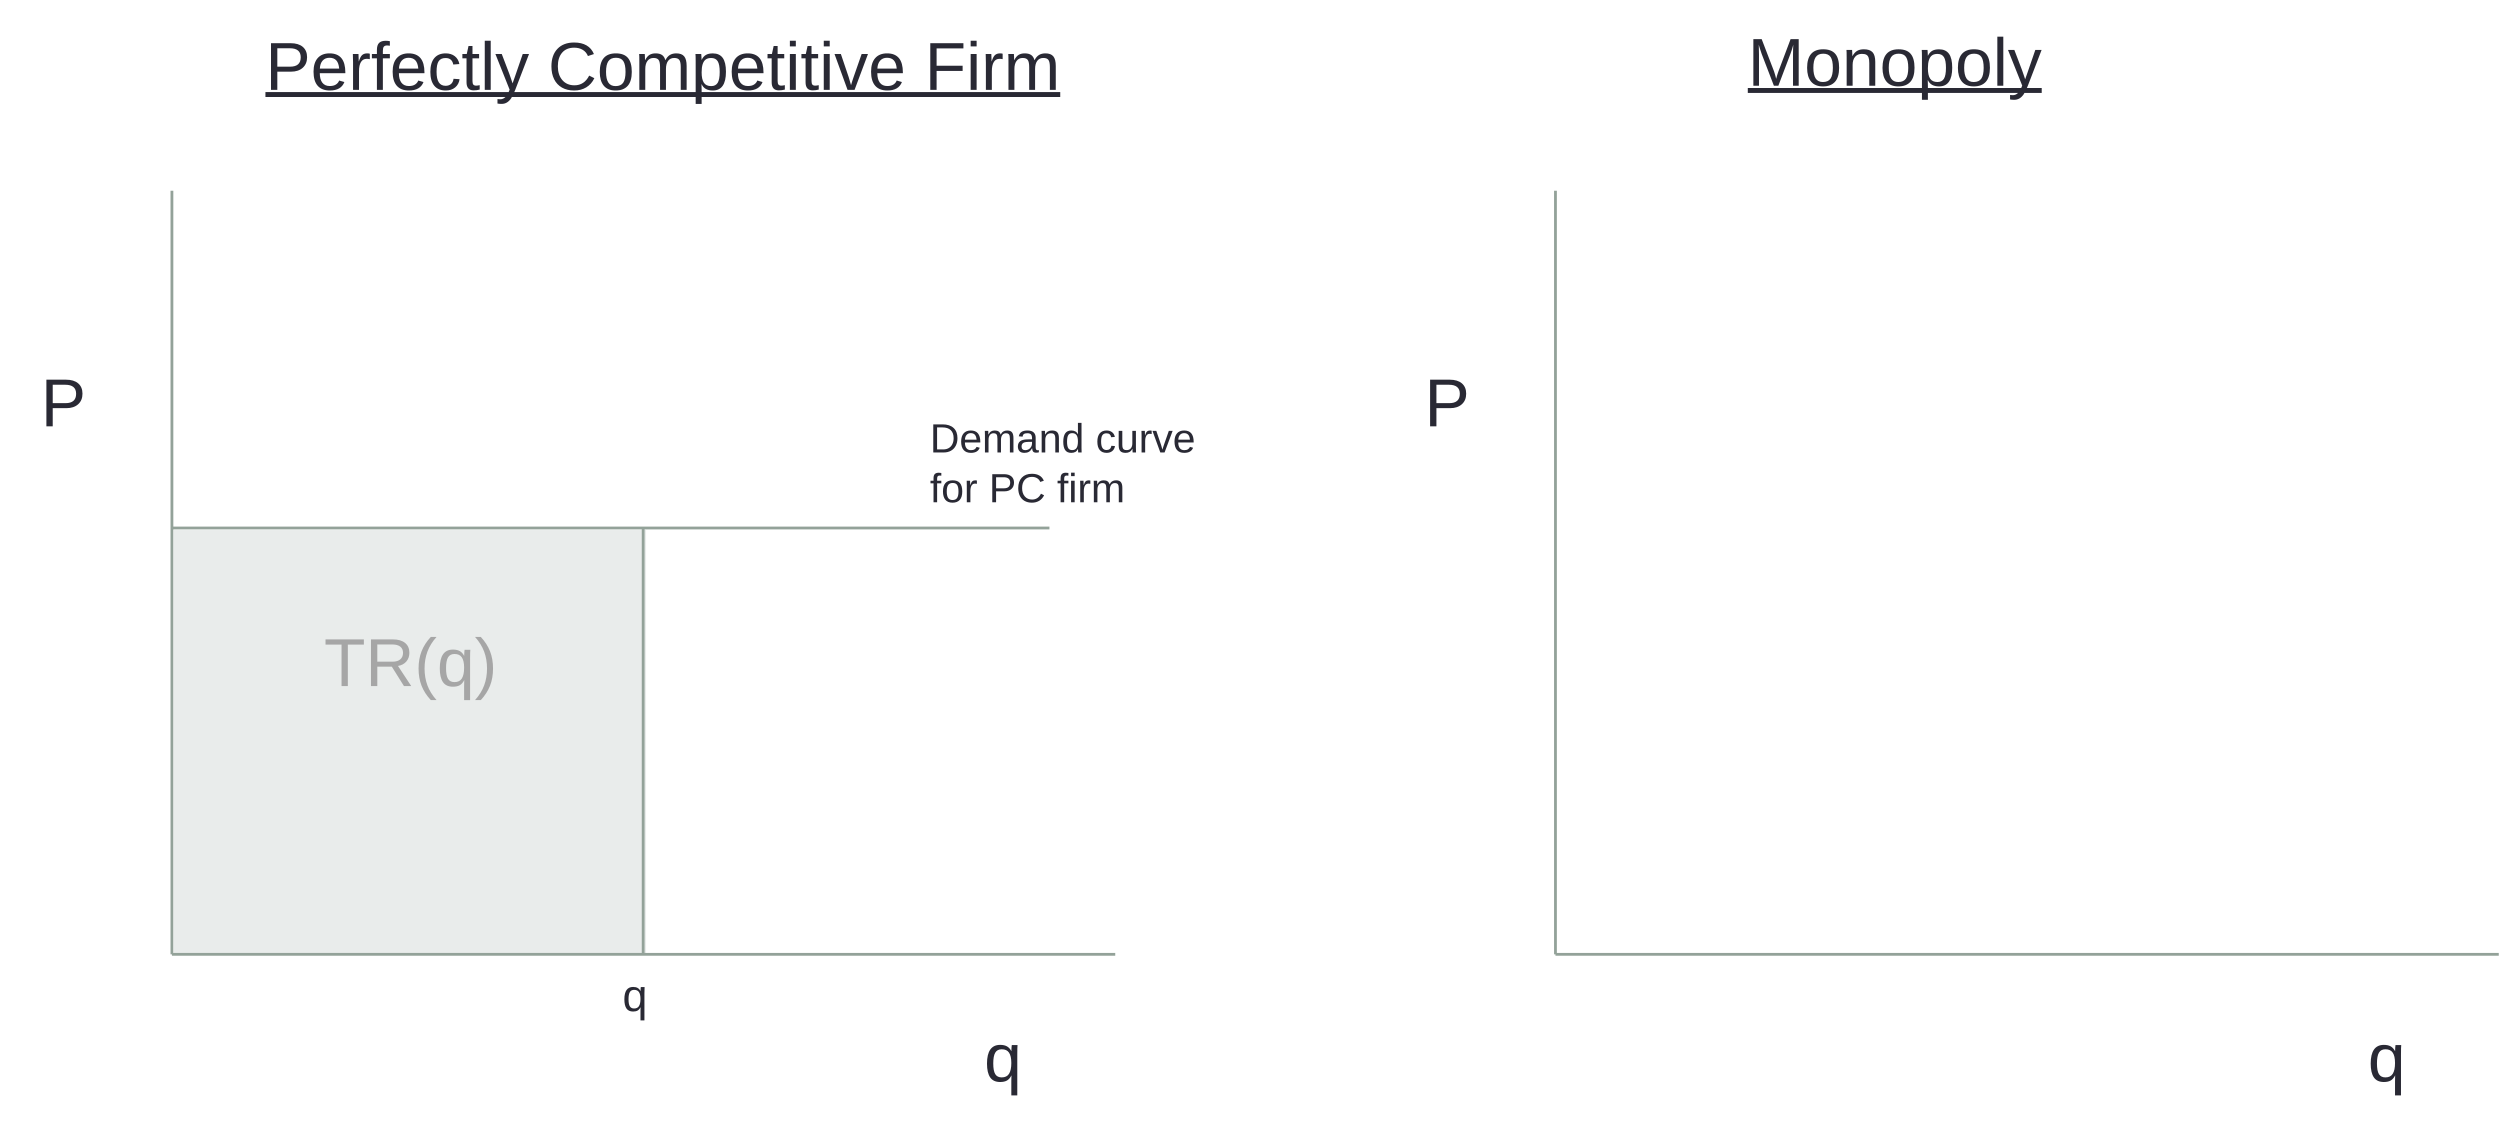
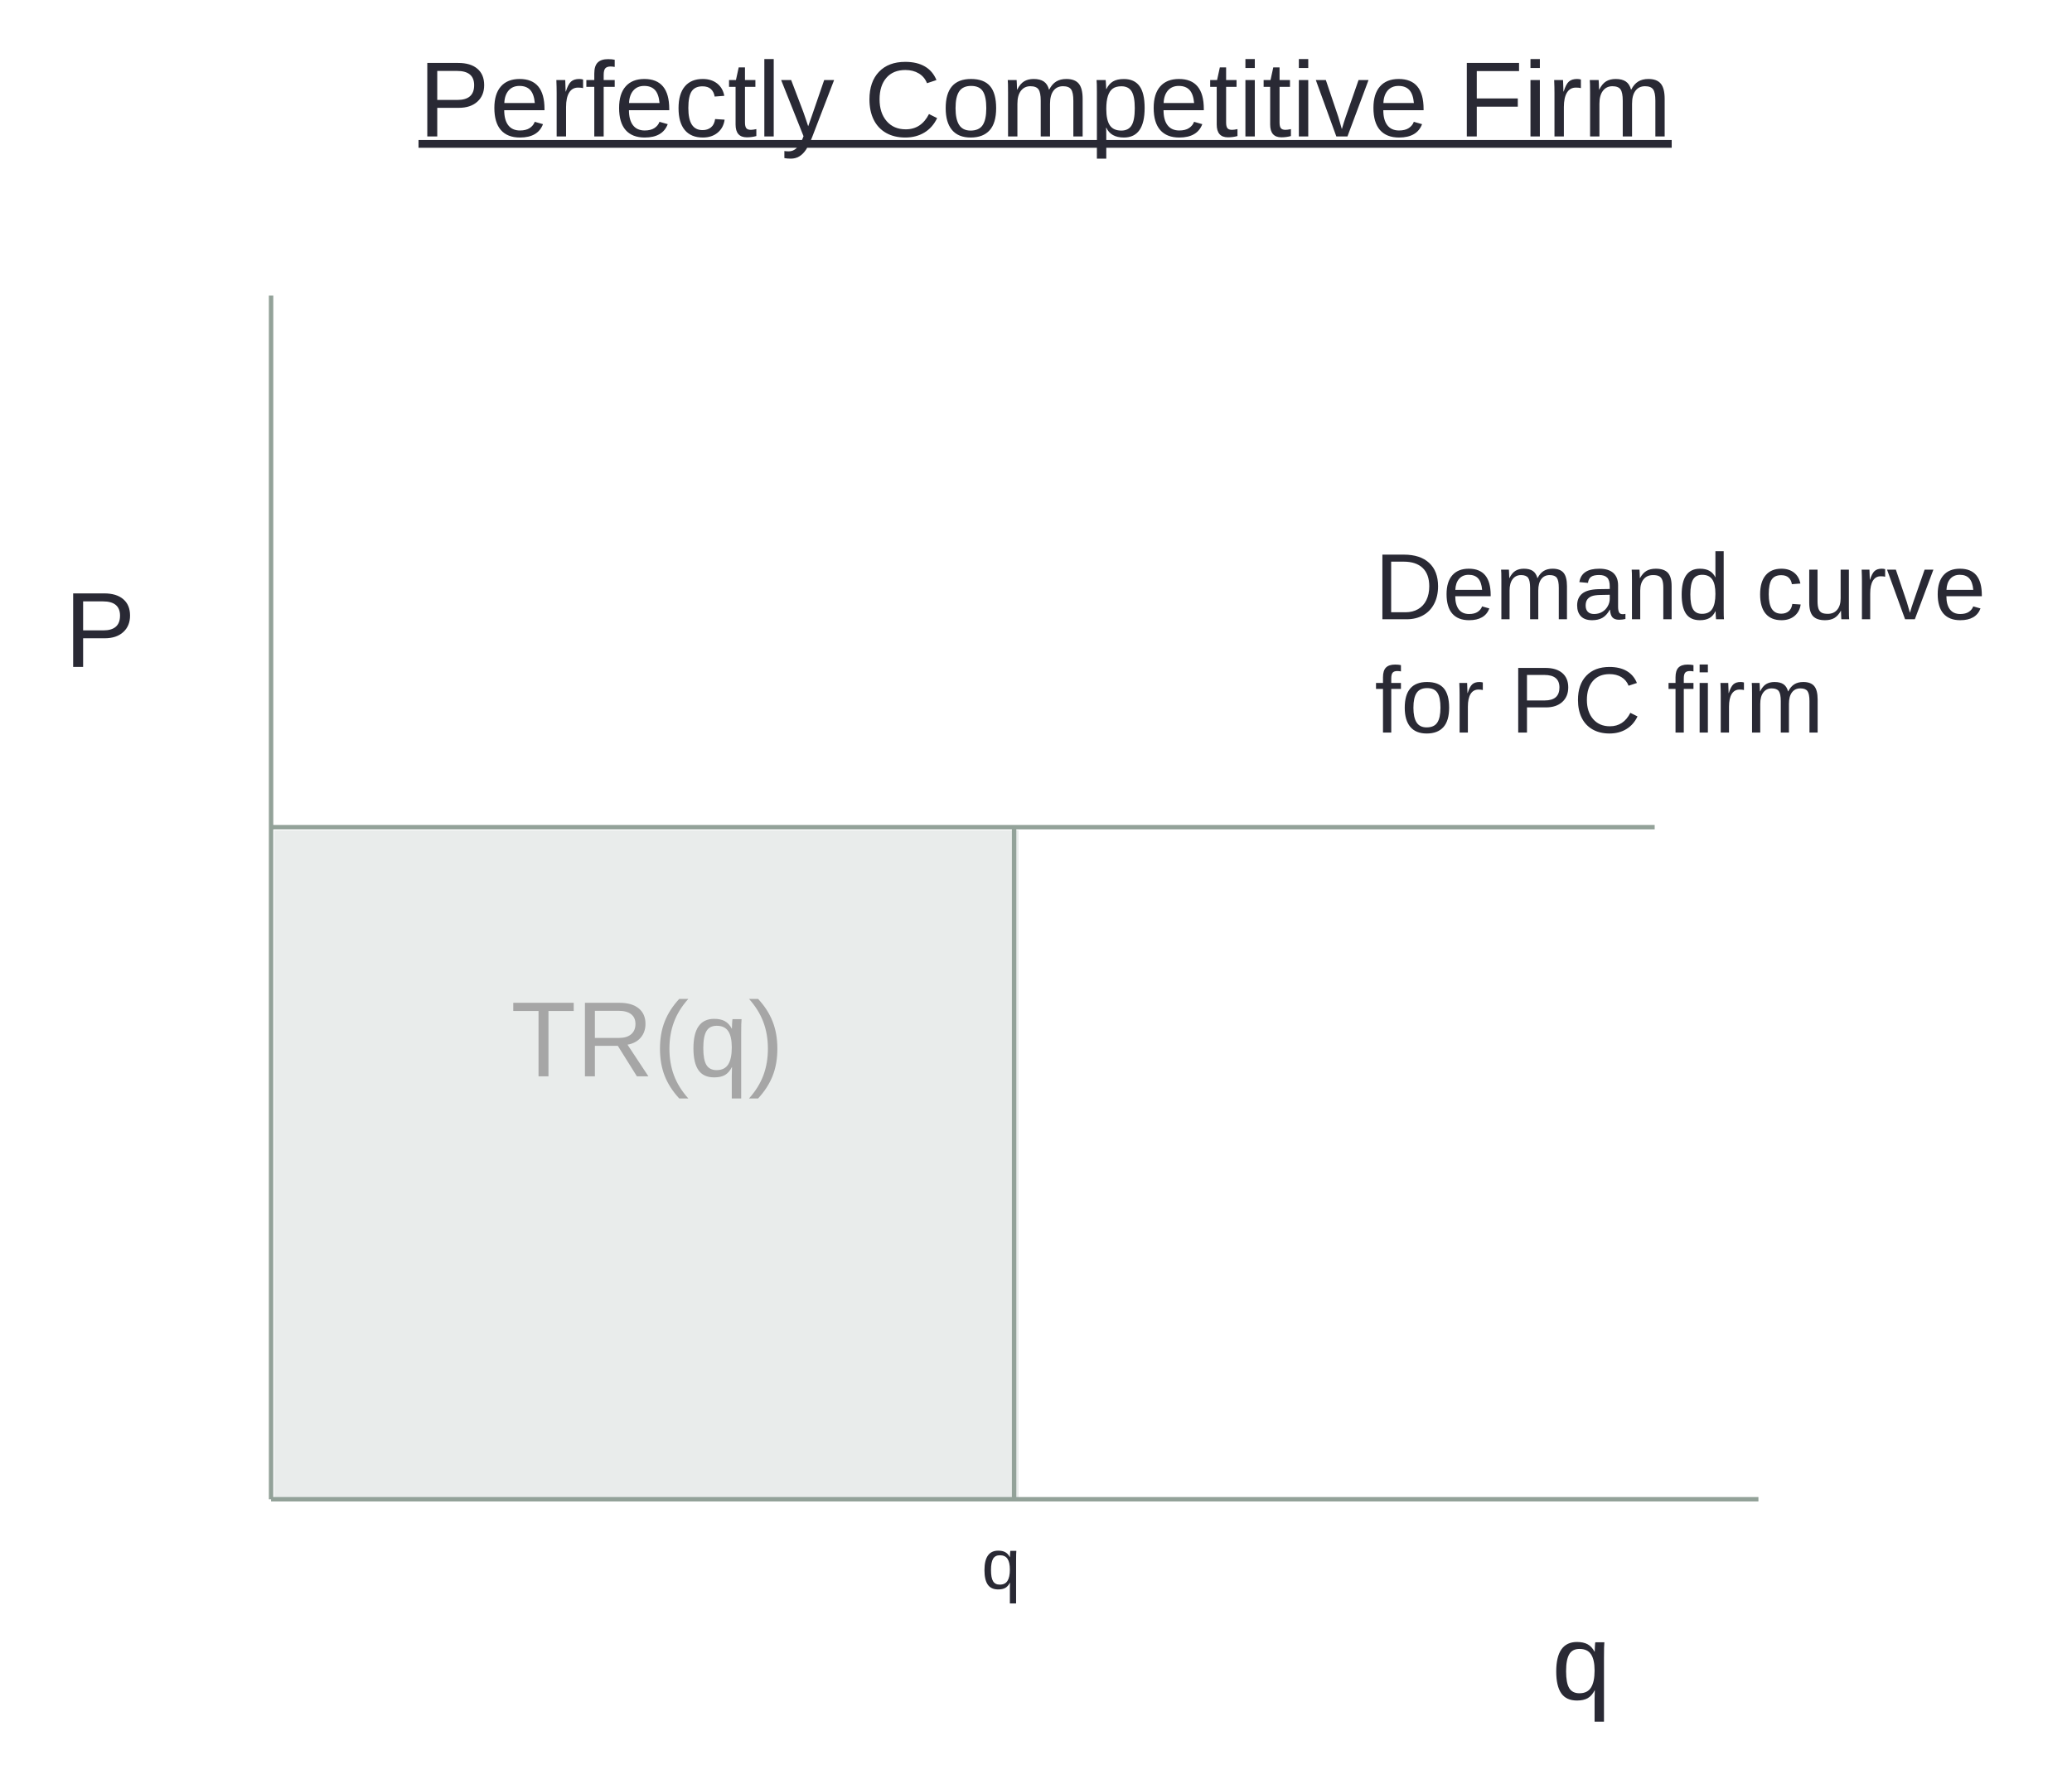
- <svg xmlns="http://www.w3.org/2000/svg" width="3061" height="1393" xml:space="preserve" overflow="hidden">
-   <g transform="translate(-38 -977)">
+ <svg xmlns="http://www.w3.org/2000/svg" width="1609" height="1389" xml:space="preserve" overflow="hidden">
+   <g transform="translate(-38 -981)">
    <rect x="251" y="1626" width="578" height="519" fill="#E9ECEB" />
    <text fill="#A6A6A6" font-family="Arial,Arial_MSFontService,sans-serif" font-weight="400" font-size="83" transform="matrix(1 0 0 1 434.716 1817)">TR(q)</text>
    <text fill="#292934" font-family="Arial,Arial_MSFontService,sans-serif" font-weight="400" font-size="83" text-decoration="underline" transform="matrix(1 0 0 1 363 1087)">Perfectly Competitive Firm</text>
-     <text fill="#292934" font-family="Arial,Arial_MSFontService,sans-serif" font-weight="400" font-size="83" text-decoration="underline" transform="matrix(1 0 0 1 2178 1082)">Monopoly</text>
    <path d="M248.5 1210.5 248.5 2145.5" stroke="#93A299" stroke-width="3.438" stroke-linejoin="round" stroke-miterlimit="10" fill="none" fill-rule="evenodd" />
    <path d="M248.5 2145.5 1403.5 2145.5" stroke="#93A299" stroke-width="3.438" stroke-linejoin="round" stroke-miterlimit="10" fill="none" fill-rule="evenodd" />
    <text fill="#292934" font-family="Arial,Arial_MSFontService,sans-serif" font-weight="400" font-size="83" transform="matrix(1 0 0 1 88 1499)">P</text>
    <text fill="#292934" font-family="Arial,Arial_MSFontService,sans-serif" font-weight="400" font-size="83" transform="matrix(1 0 0 1 1243 2301)">q</text>
-     <path d="M1942.5 1210.5 1942.5 2145.5" stroke="#93A299" stroke-width="3.438" stroke-linejoin="round" stroke-miterlimit="10" fill="none" fill-rule="evenodd" />
-     <path d="M1942.5 2145.5 3097.5 2145.5" stroke="#93A299" stroke-width="3.438" stroke-linejoin="round" stroke-miterlimit="10" fill="none" fill-rule="evenodd" />
-     <text fill="#292934" font-family="Arial,Arial_MSFontService,sans-serif" font-weight="400" font-size="83" transform="matrix(1 0 0 1 1782.2 1499)">P</text>
-     <text fill="#292934" font-family="Arial,Arial_MSFontService,sans-serif" font-weight="400" font-size="83" transform="matrix(1 0 0 1 2937.2 2301)">q</text>
    <path d="M247.5 1623.5 1322.93 1623.5" stroke="#93A299" stroke-width="3.438" stroke-linejoin="round" stroke-miterlimit="10" fill="none" fill-rule="evenodd" />
    <path d="M0 0 0 522.5" stroke="#93A299" stroke-width="3.438" stroke-linejoin="round" stroke-miterlimit="10" fill="none" fill-rule="evenodd" transform="matrix(1 0 0 -1 825.5 2146)" />
-     <text fill="#292934" font-family="Arial,Arial_MSFontService,sans-serif" font-weight="400" font-size="50" transform="matrix(1 0 0 1 1176.59 1531)">Demand curve </text>
-     <text fill="#292934" font-family="Arial,Arial_MSFontService,sans-serif" font-weight="400" font-size="50" transform="matrix(1 0 0 1 1176.59 1592)">for PC firm</text>
+     <text fill="#292934" font-family="Arial,Arial_MSFontService,sans-serif" font-weight="400" font-size="73" transform="matrix(1 0 0 1 1105.5 1462)">Demand curve </text>
+     <text fill="#292934" font-family="Arial,Arial_MSFontService,sans-serif" font-weight="400" font-size="73" transform="matrix(1 0 0 1 1105.5 1550)">for PC firm</text>
    <text fill="#292934" font-family="Arial,Arial_MSFontService,sans-serif" font-weight="400" font-size="55" transform="matrix(1 0 0 1 800.164 2215)">q</text>
  </g>
</svg>
